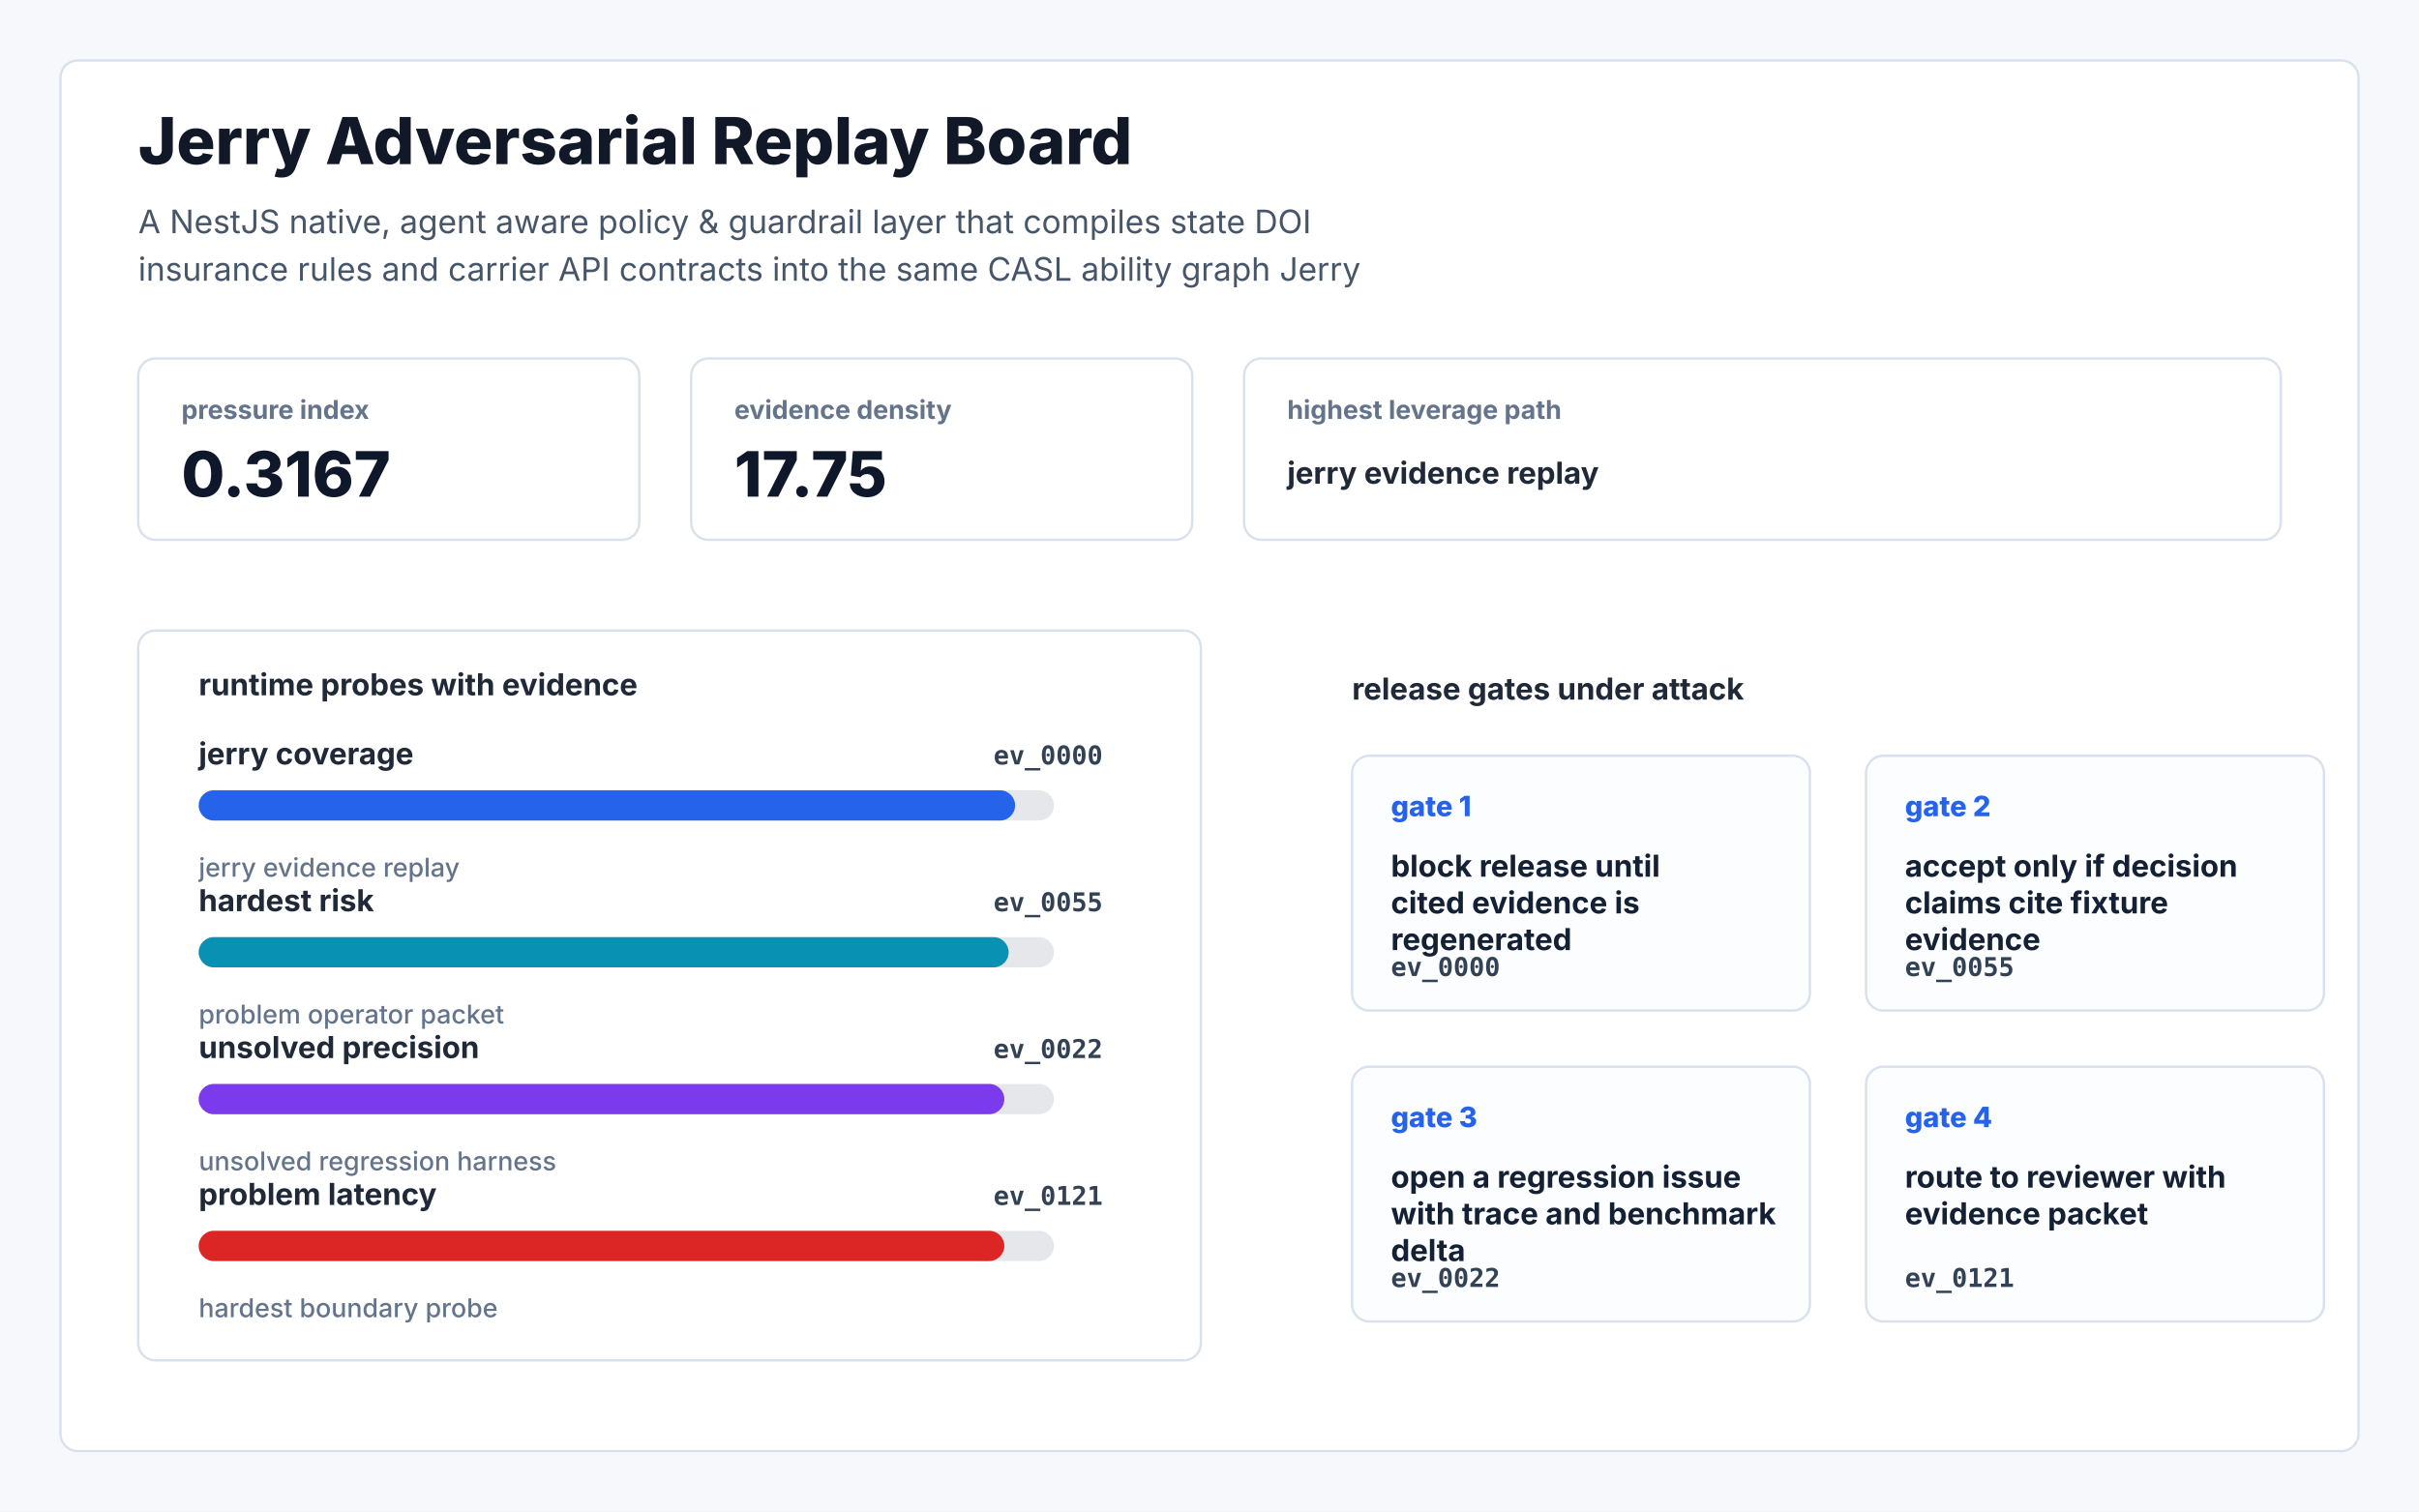
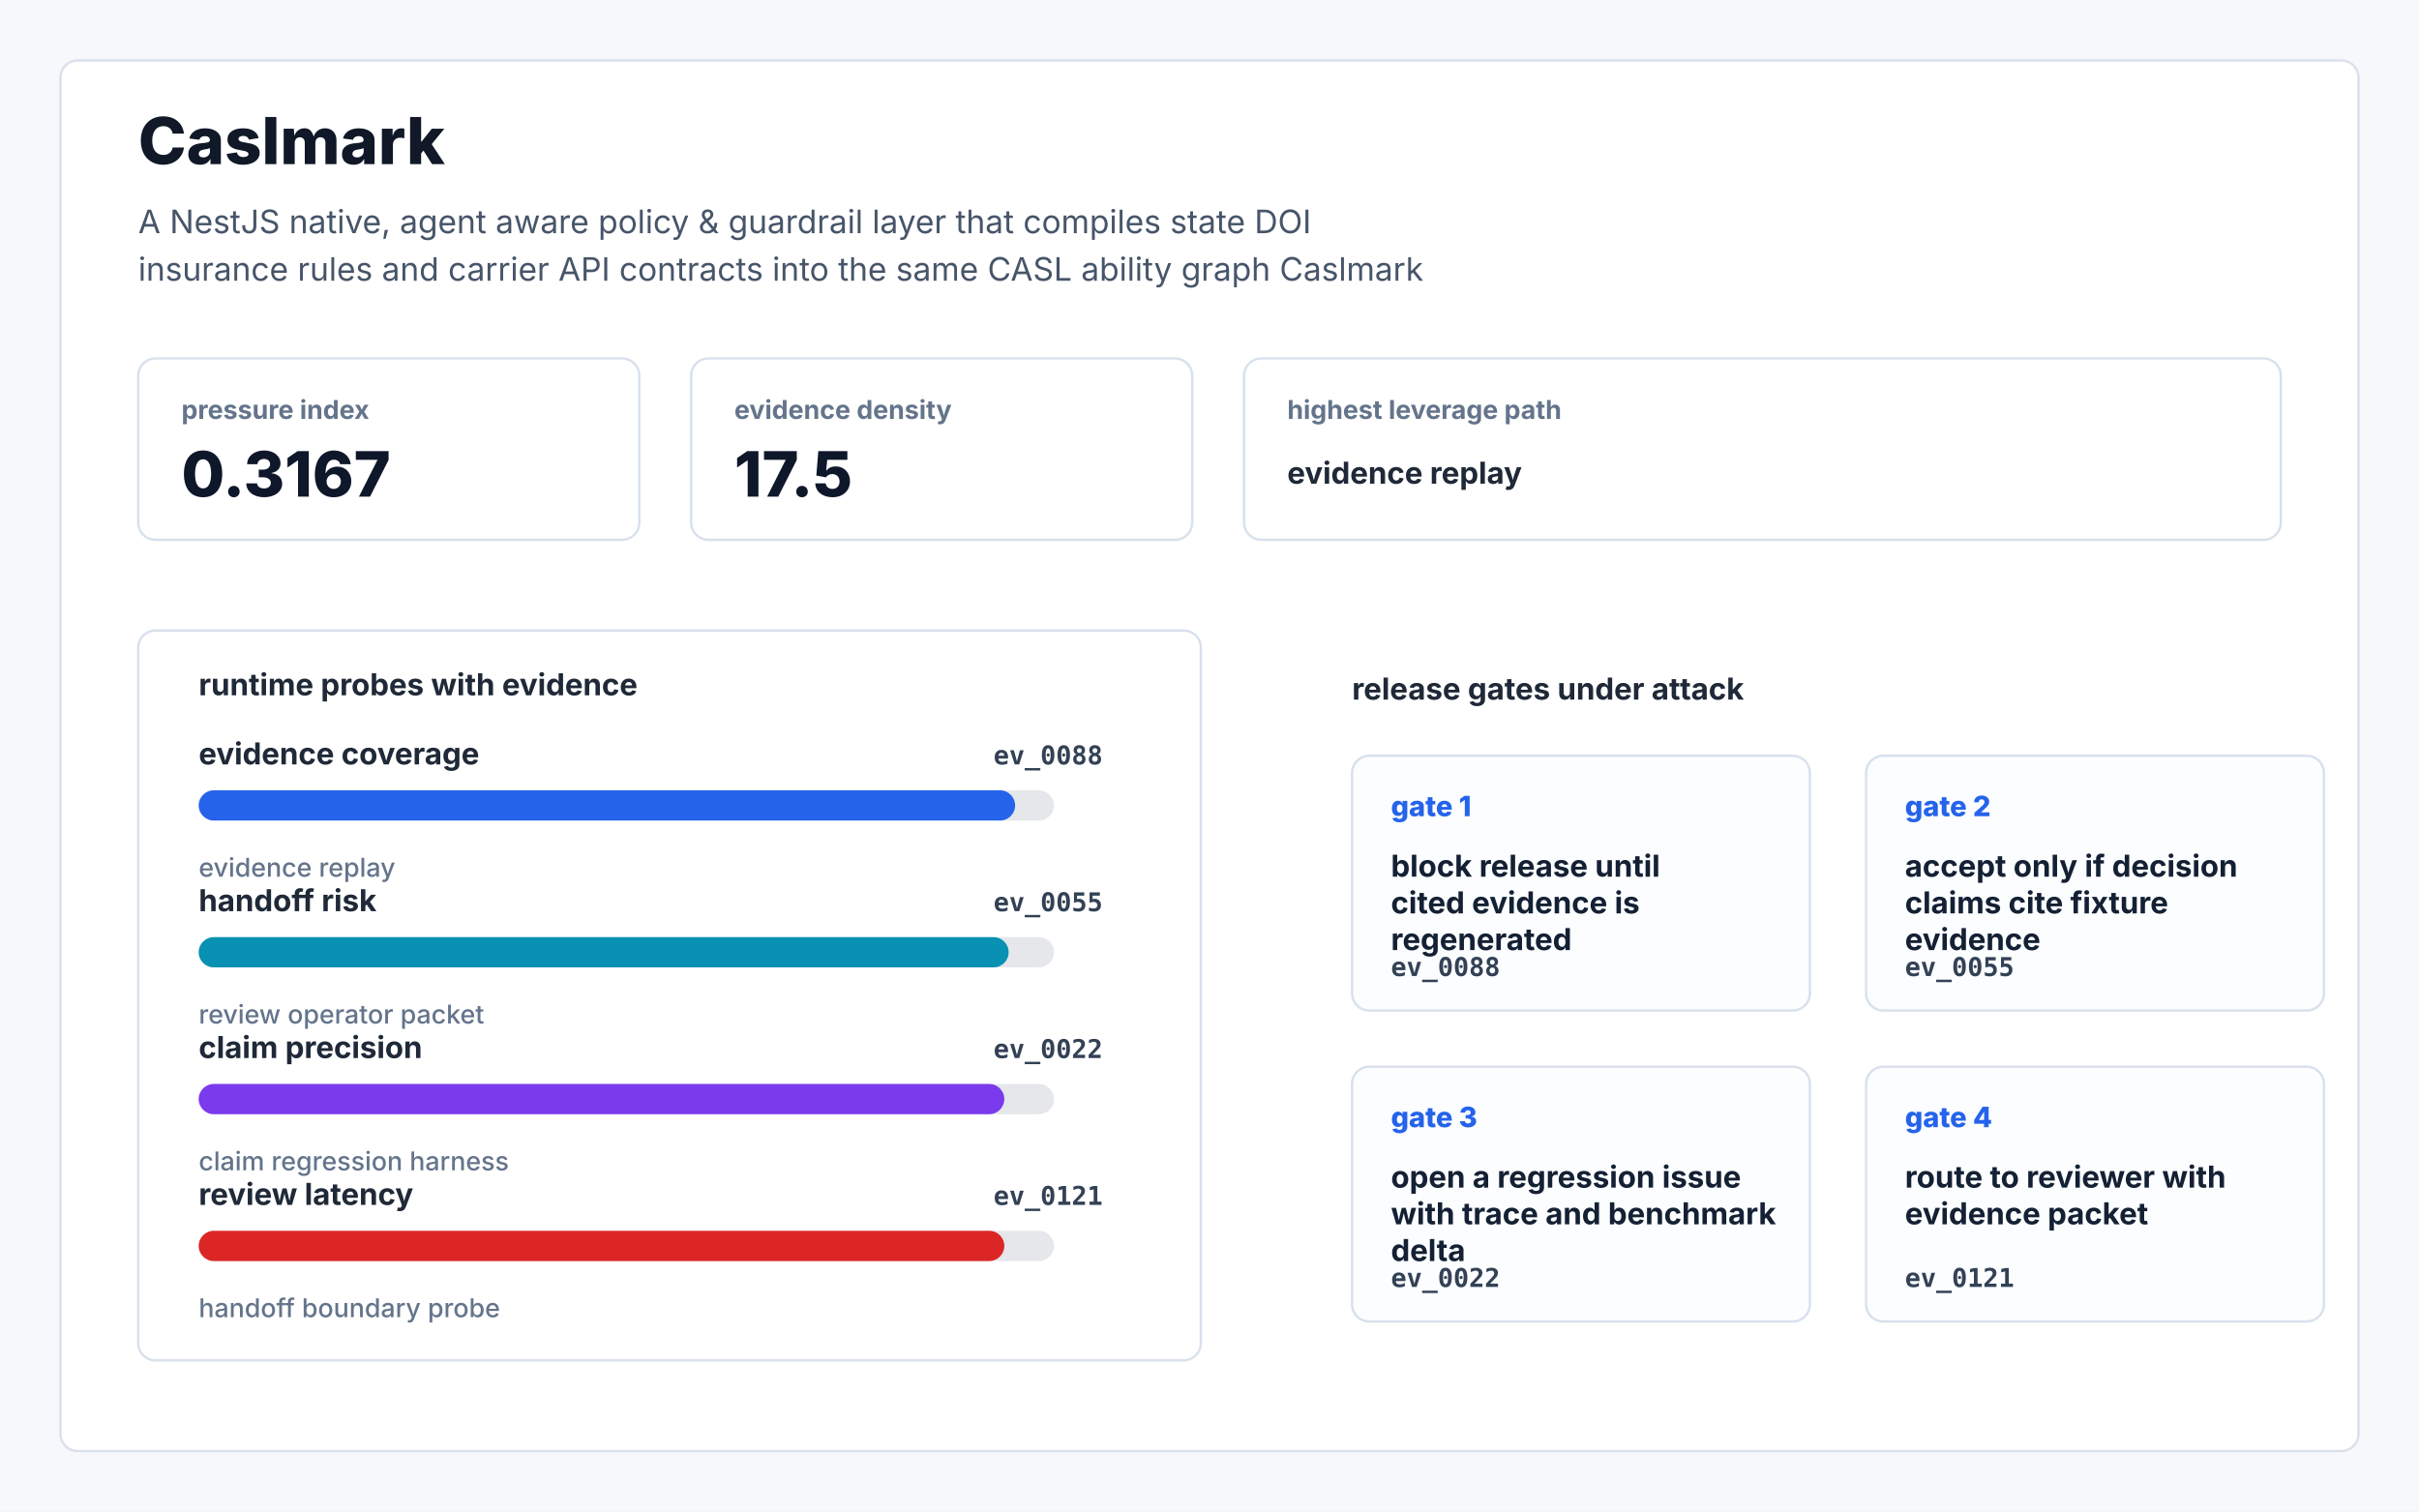
- <svg xmlns="http://www.w3.org/2000/svg" width="1120" height="700" viewBox="0 0 1120 700" role="img" aria-label="Jerry visual evidence dashboard">
+ <svg xmlns="http://www.w3.org/2000/svg" width="1120" height="700" viewBox="0 0 1120 700" role="img" aria-label="Caslmark visual evidence dashboard">
  <defs>
    <style>
      .bg { fill:#f7f8fb; }
      .panel { fill:#ffffff; stroke:#d8e1ec; stroke-width:1.1; }
      .card { fill:#ffffff; stroke:#d8e1ec; stroke-width:1.1; }
      .actioncard { fill:#fbfdff; stroke:#d8e1ec; stroke-width:1.1; }
      .title { font:760 30px -apple-system,BlinkMacSystemFont,"Segoe UI",sans-serif; fill:#111827; }
      .sub { font:420 15px -apple-system,BlinkMacSystemFont,"Segoe UI",sans-serif; fill:#475569; }
      .label { font:700 14px -apple-system,BlinkMacSystemFont,"Segoe UI",sans-serif; fill:#1f2937; }
      .caption { font:500 12px -apple-system,BlinkMacSystemFont,"Segoe UI",sans-serif; fill:#64748b; }
      .small { font:650 12px -apple-system,BlinkMacSystemFont,"Segoe UI",sans-serif; fill:#64748b; }
      .metric { font:780 29px -apple-system,BlinkMacSystemFont,"Segoe UI",sans-serif; fill:#0f172a; }
      .rank { font:760 13px -apple-system,BlinkMacSystemFont,"Segoe UI",sans-serif; fill:#2563eb; }
      .cardtext { font:650 14px -apple-system,BlinkMacSystemFont,"Segoe UI",sans-serif; fill:#142033; }
      .mono { font:700 12px ui-monospace,SFMono-Regular,Menlo,monospace; fill:#334155; }
    </style>
  </defs>
  <rect class="bg" width="1120" height="700" />
  <rect class="panel" x="28" y="28" width="1064" height="644" rx="8" />
-   <text class="title" x="64" y="76">Jerry Adversarial Replay Board</text>
+   <text class="title" x="64" y="76">Caslmark</text>
  <text class="sub" x="64" y="108">
    <tspan x="64" dy="0">A NestJS native, agent aware policy &amp; guardrail layer that compiles state DOI</tspan>
-     <tspan x="64" dy="22">insurance rules and carrier API contracts into the same CASL ability graph Jerry</tspan>
+     <tspan x="64" dy="22">insurance rules and carrier API contracts into the same CASL ability graph Caslmark</tspan>
  </text>
  <rect class="card" x="64" y="166" width="232" height="84" rx="8" />
  <text class="small" x="84" y="194">pressure index</text>
  <text class="metric" x="84" y="230">0.3167</text>
  <rect class="card" x="320" y="166" width="232" height="84" rx="8" />
  <text class="small" x="340" y="194">evidence density</text>
-   <text class="metric" x="340" y="230">17.75</text>
+   <text class="metric" x="340" y="230">17.5</text>
  <rect class="card" x="576" y="166" width="480" height="84" rx="8" />
  <text class="small" x="596" y="194">highest leverage path</text>
  <text class="label" x="596" y="224">
-     <tspan x="596" dy="0">jerry evidence replay</tspan>
+     <tspan x="596" dy="0">evidence replay</tspan>
  </text>
  <rect class="card" x="64" y="292" width="492" height="338" rx="8" />
  <text class="label" x="92" y="322">runtime probes with evidence</text>
-   <text x="92" y="354" class="label">jerry coverage</text>
-   <text x="460" y="354" class="mono">ev_0000</text>
+   <text x="92" y="354" class="label">evidence coverage</text>
+   <text x="460" y="354" class="mono">ev_0088</text>
  <rect x="92" y="366" width="396" height="14" rx="7" fill="#e5e7eb" />
  <rect x="92" y="366" width="378" height="14" rx="7" fill="#2563eb" />
-   <text x="92" y="406" class="caption">jerry evidence replay</text>
-   <text x="92" y="422" class="label">hardest risk</text>
+   <text x="92" y="406" class="caption">evidence replay</text>
+   <text x="92" y="422" class="label">handoff risk</text>
  <text x="460" y="422" class="mono">ev_0055</text>
  <rect x="92" y="434" width="396" height="14" rx="7" fill="#e5e7eb" />
  <rect x="92" y="434" width="375" height="14" rx="7" fill="#0891b2" />
-   <text x="92" y="474" class="caption">problem operator packet</text>
-   <text x="92" y="490" class="label">unsolved precision</text>
+   <text x="92" y="474" class="caption">review operator packet</text>
+   <text x="92" y="490" class="label">claim precision</text>
  <text x="460" y="490" class="mono">ev_0022</text>
  <rect x="92" y="502" width="396" height="14" rx="7" fill="#e5e7eb" />
  <rect x="92" y="502" width="373" height="14" rx="7" fill="#7c3aed" />
-   <text x="92" y="542" class="caption">unsolved regression harness</text>
-   <text x="92" y="558" class="label">problem latency</text>
+   <text x="92" y="542" class="caption">claim regression harness</text>
+   <text x="92" y="558" class="label">review latency</text>
  <text x="460" y="558" class="mono">ev_0121</text>
  <rect x="92" y="570" width="396" height="14" rx="7" fill="#e5e7eb" />
  <rect x="92" y="570" width="373" height="14" rx="7" fill="#dc2626" />
-   <text x="92" y="610" class="caption">hardest boundary probe</text>
+   <text x="92" y="610" class="caption">handoff boundary probe</text>
  <text class="label" x="626" y="324">release gates under attack</text>
  <rect class="actioncard" x="626" y="350" width="212" height="118" rx="8" />
  <text class="rank" x="644" y="378">gate 1</text>
  <text class="cardtext" x="644" y="406">
    <tspan x="644" dy="0">block release until</tspan>
    <tspan x="644" dy="17">cited evidence is</tspan>
    <tspan x="644" dy="17">regenerated</tspan>
  </text>
-   <text class="mono" x="644" y="452">ev_0000</text>
+   <text class="mono" x="644" y="452">ev_0088</text>
  <rect class="actioncard" x="864" y="350" width="212" height="118" rx="8" />
  <text class="rank" x="882" y="378">gate 2</text>
  <text class="cardtext" x="882" y="406">
    <tspan x="882" dy="0">accept only if decision</tspan>
    <tspan x="882" dy="17">claims cite fixture</tspan>
    <tspan x="882" dy="17">evidence</tspan>
  </text>
  <text class="mono" x="882" y="452">ev_0055</text>
  <rect class="actioncard" x="626" y="494" width="212" height="118" rx="8" />
  <text class="rank" x="644" y="522">gate 3</text>
  <text class="cardtext" x="644" y="550">
    <tspan x="644" dy="0">open a regression issue</tspan>
    <tspan x="644" dy="17">with trace and benchmark</tspan>
    <tspan x="644" dy="17">delta</tspan>
  </text>
  <text class="mono" x="644" y="596">ev_0022</text>
  <rect class="actioncard" x="864" y="494" width="212" height="118" rx="8" />
  <text class="rank" x="882" y="522">gate 4</text>
  <text class="cardtext" x="882" y="550">
    <tspan x="882" dy="0">route to reviewer with</tspan>
    <tspan x="882" dy="17">evidence packet</tspan>
  </text>
  <text class="mono" x="882" y="596">ev_0121</text>
</svg>
